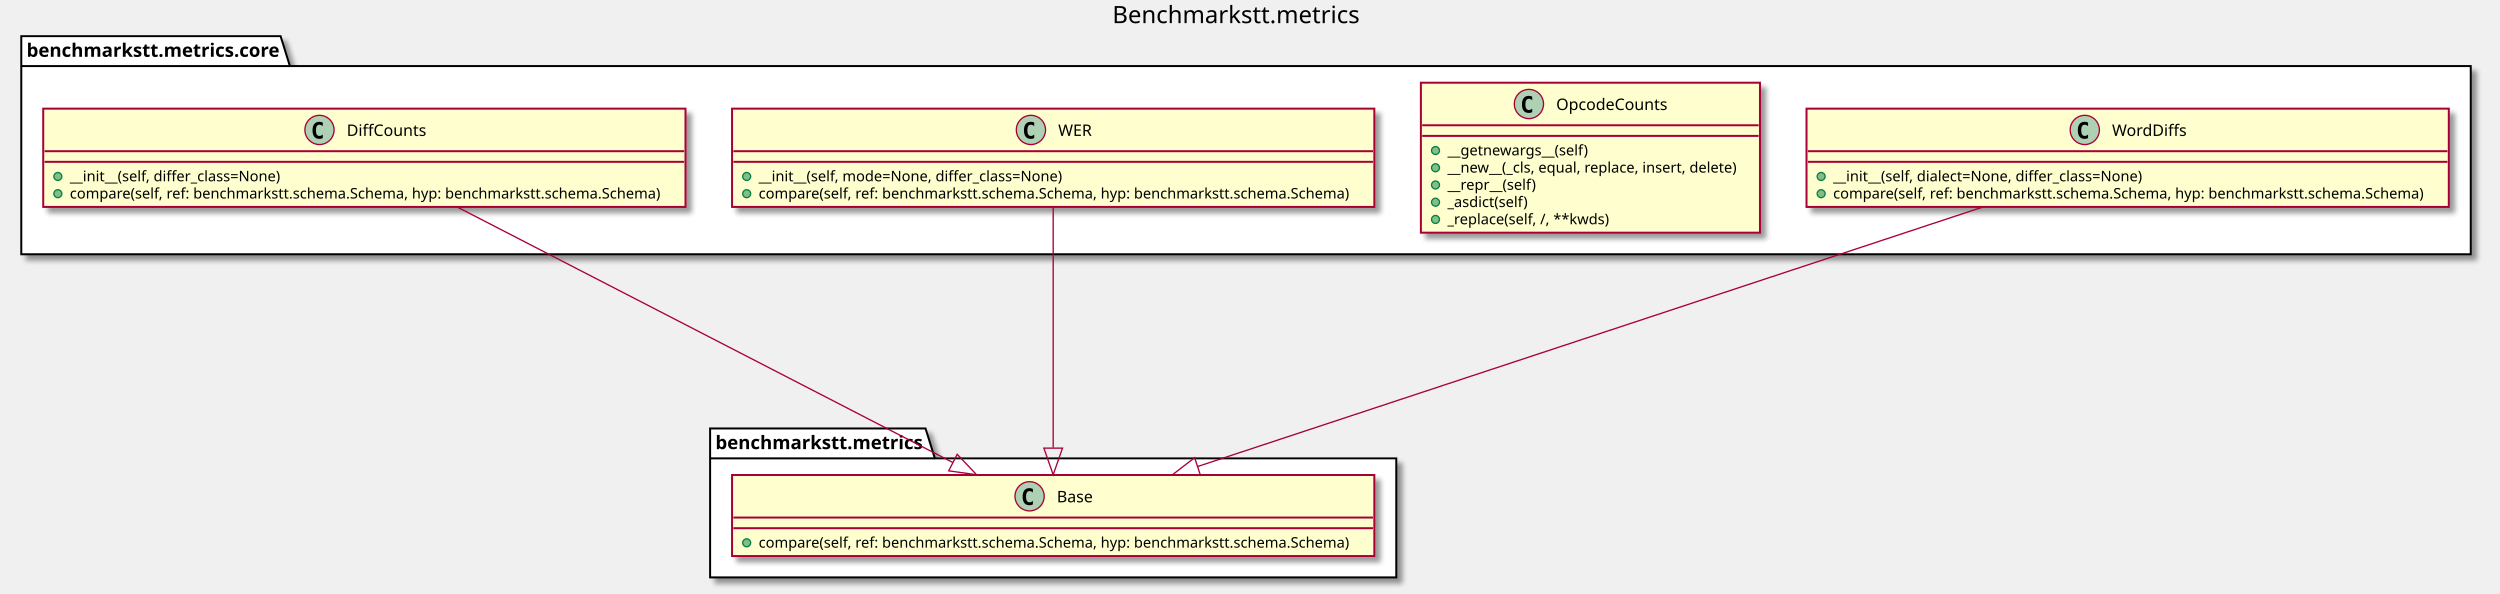
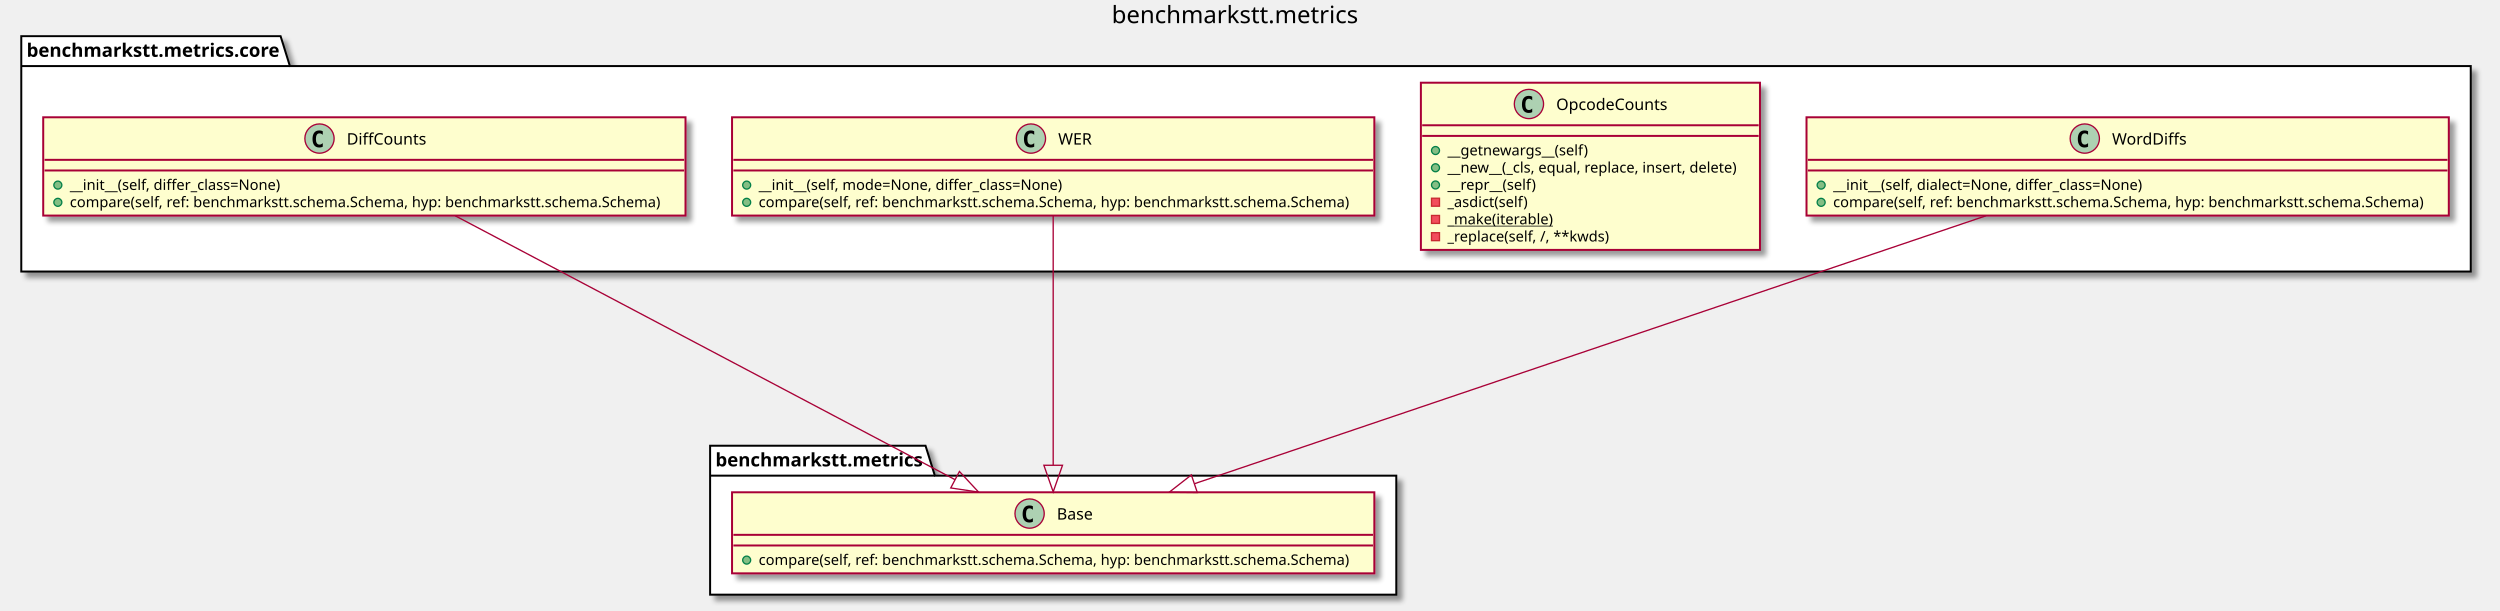
- <svg xmlns="http://www.w3.org/2000/svg" xmlns:xlink="http://www.w3.org/1999/xlink" contentScriptType="application/ecmascript" contentStyleType="text/css" height="446px" preserveAspectRatio="none" style="width:1880px;height:446px;" version="1.1" viewBox="0 0 1880 446" width="1880px" zoomAndPan="magnify">
+ <svg xmlns="http://www.w3.org/2000/svg" xmlns:xlink="http://www.w3.org/1999/xlink" contentScriptType="application/ecmascript" contentStyleType="text/css" height="459px" preserveAspectRatio="none" style="width:1880px;height:459px;" version="1.1" viewBox="0 0 1880 459" width="1880px" zoomAndPan="magnify">
  <defs>
-     <filter height="300%" id="f1aqsf6kfpi57u" width="300%" x="-1" y="-1">
+     <filter height="300%" id="fzij54e5nqq64" width="300%" x="-1" y="-1">
      <feGaussianBlur result="blurOut" stdDeviation="2.0" />
      <feColorMatrix in="blurOut" result="blurOut2" type="matrix" values="0 0 0 0 0 0 0 0 0 0 0 0 0 0 0 0 0 0 .4 0" />
      <feOffset dx="4.0" dy="4.0" in="blurOut2" result="blurOut3" />
      <feBlend in="SourceGraphic" in2="blurOut3" mode="normal" />
    </filter>
  </defs>
  <g>
-     <text fill="#000000" font-family="sans-serif" font-size="18" lengthAdjust="spacingAndGlyphs" textLength="189" x="836.5" y="17.402">Benchmarkstt.metrics</text>
-     <polygon fill="#FFFFFF" filter="url(#f1aqsf6kfpi57u)" points="534,322.199,696,322.199,703,344.688,1050,344.688,1050,434.199,534,434.199,534,322.199" style="stroke: #000000; stroke-width: 1.5;" />
-     <line style="stroke: #000000; stroke-width: 1.5;" x1="534" x2="703" y1="344.688" y2="344.688" />
-     <text fill="#000000" font-family="sans-serif" font-size="14" font-weight="bold" lengthAdjust="spacingAndGlyphs" textLength="156" x="538" y="337.734">benchmarkstt.metrics</text>
-     <polygon fill="#FFFFFF" filter="url(#f1aqsf6kfpi57u)" points="16,27.199,211,27.199,218,49.688,1858,49.688,1858,191.199,16,191.199,16,27.199" style="stroke: #000000; stroke-width: 1.5;" />
+     <text fill="#000000" font-family="sans-serif" font-size="18" lengthAdjust="spacingAndGlyphs" textLength="190" x="836" y="17.402">benchmarkstt.metrics</text>
+     <polygon fill="#FFFFFF" filter="url(#fzij54e5nqq64)" points="534,335.199,696,335.199,703,357.688,1050,357.688,1050,447.199,534,447.199,534,335.199" style="stroke: #000000; stroke-width: 1.5;" />
+     <line style="stroke: #000000; stroke-width: 1.5;" x1="534" x2="703" y1="357.688" y2="357.688" />
+     <text fill="#000000" font-family="sans-serif" font-size="14" font-weight="bold" lengthAdjust="spacingAndGlyphs" textLength="156" x="538" y="350.734">benchmarkstt.metrics</text>
+     <polygon fill="#FFFFFF" filter="url(#fzij54e5nqq64)" points="16,27.199,211,27.199,218,49.688,1858,49.688,1858,204.199,16,204.199,16,27.199" style="stroke: #000000; stroke-width: 1.5;" />
    <line style="stroke: #000000; stroke-width: 1.5;" x1="16" x2="218" y1="49.688" y2="49.688" />
    <text fill="#000000" font-family="sans-serif" font-size="14" font-weight="bold" lengthAdjust="spacingAndGlyphs" textLength="189" x="20" y="42.734">benchmarkstt.metrics.core</text>
    <a href="https://benchmarkstt.readthedocs.io/en/latest/modules/benchmarkstt.metrics.html#benchmarkstt.metrics.Base" target="_top" title="https://benchmarkstt.readthedocs.io/en/latest/modules/benchmarkstt.metrics.html#benchmarkstt.metrics.Base" xlink:actuate="onRequest" xlink:href="https://benchmarkstt.readthedocs.io/en/latest/modules/benchmarkstt.metrics.html#benchmarkstt.metrics.Base" xlink:show="new" xlink:title="https://benchmarkstt.readthedocs.io/en/latest/modules/benchmarkstt.metrics.html#benchmarkstt.metrics.Base" xlink:type="simple">
-       <rect fill="#FEFECE" filter="url(#f1aqsf6kfpi57u)" height="60.955" id="benchmarkstt.metrics.Base" style="stroke: #A80036; stroke-width: 1.5;" width="483" x="550.5" y="357.199" />
-       <ellipse cx="774.25" cy="373.199" fill="#ADD1B2" rx="11" ry="11" style="stroke: #A80036; stroke-width: 1.0;" />
-       <path d="M776.723,379.342 Q776.142,379.641 775.503,379.791 Q774.864,379.94 774.158,379.94 Q771.651,379.94 770.332,378.288 Q769.012,376.636 769.012,373.515 Q769.012,370.386 770.332,368.734 Q771.651,367.082 774.158,367.082 Q774.864,367.082 775.511,367.231 Q776.159,367.381 776.723,367.68 L776.723,370.402 Q776.092,369.821 775.499,369.551 Q774.905,369.282 774.274,369.282 Q772.93,369.282 772.245,370.348 Q771.56,371.415 771.56,373.515 Q771.56,375.607 772.245,376.674 Q772.93,377.74 774.274,377.74 Q774.905,377.74 775.499,377.471 Q776.092,377.201 776.723,376.62 Z " />
-       <text fill="#000000" font-family="sans-serif" font-size="12" lengthAdjust="spacingAndGlyphs" textLength="27" x="794.75" y="377.734">Base</text>
-       <line style="stroke: #A80036; stroke-width: 1.5;" x1="551.5" x2="1032.5" y1="389.199" y2="389.199" />
-       <line style="stroke: #A80036; stroke-width: 1.5;" x1="551.5" x2="1032.5" y1="397.199" y2="397.199" />
-       <ellipse cx="561.5" cy="408.199" fill="#84BE84" rx="3" ry="3" style="stroke: #038048; stroke-width: 1.0;" />
-       <text fill="#000000" font-family="sans-serif" font-size="11" lengthAdjust="spacingAndGlyphs" textLength="457" x="570.5" y="411.834">compare(self, ref: benchmarkstt.schema.Schema, hyp: benchmarkstt.schema.Schema)</text>
+       <rect fill="#FEFECE" filter="url(#fzij54e5nqq64)" height="60.955" id="benchmarkstt.metrics.Base" style="stroke: #A80036; stroke-width: 1.5;" width="483" x="550.5" y="370.199" />
+       <ellipse cx="774.25" cy="386.199" fill="#ADD1B2" rx="11" ry="11" style="stroke: #A80036; stroke-width: 1.0;" />
+       <path d="M776.723,392.342 Q776.142,392.641 775.503,392.791 Q774.864,392.94 774.158,392.94 Q771.651,392.94 770.332,391.288 Q769.012,389.636 769.012,386.515 Q769.012,383.386 770.332,381.734 Q771.651,380.082 774.158,380.082 Q774.864,380.082 775.511,380.231 Q776.159,380.381 776.723,380.68 L776.723,383.402 Q776.092,382.821 775.499,382.551 Q774.905,382.282 774.274,382.282 Q772.93,382.282 772.245,383.348 Q771.56,384.415 771.56,386.515 Q771.56,388.607 772.245,389.674 Q772.93,390.74 774.274,390.74 Q774.905,390.74 775.499,390.471 Q776.092,390.201 776.723,389.62 Z " />
+       <text fill="#000000" font-family="sans-serif" font-size="12" lengthAdjust="spacingAndGlyphs" textLength="27" x="794.75" y="390.734">Base</text>
+       <line style="stroke: #A80036; stroke-width: 1.5;" x1="551.5" x2="1032.5" y1="402.199" y2="402.199" />
+       <line style="stroke: #A80036; stroke-width: 1.5;" x1="551.5" x2="1032.5" y1="410.199" y2="410.199" />
+       <ellipse cx="561.5" cy="421.199" fill="#84BE84" rx="3" ry="3" style="stroke: #038048; stroke-width: 1.0;" />
+       <text fill="#000000" font-family="sans-serif" font-size="11" lengthAdjust="spacingAndGlyphs" textLength="457" x="570.5" y="424.834">compare(self, ref: benchmarkstt.schema.Schema, hyp: benchmarkstt.schema.Schema)</text>
    </a>
    <a href="https://benchmarkstt.readthedocs.io/en/latest/modules/benchmarkstt.metrics.core.html#benchmarkstt.metrics.core.DiffCounts" target="_top" title="https://benchmarkstt.readthedocs.io/en/latest/modules/benchmarkstt.metrics.core.html#benchmarkstt.metrics.core.DiffCounts" xlink:actuate="onRequest" xlink:href="https://benchmarkstt.readthedocs.io/en/latest/modules/benchmarkstt.metrics.core.html#benchmarkstt.metrics.core.DiffCounts" xlink:show="new" xlink:title="https://benchmarkstt.readthedocs.io/en/latest/modules/benchmarkstt.metrics.core.html#benchmarkstt.metrics.core.DiffCounts" xlink:type="simple">
-       <rect fill="#FEFECE" filter="url(#f1aqsf6kfpi57u)" height="73.91" id="benchmarkstt.metrics.core.DiffCounts" style="stroke: #A80036; stroke-width: 1.5;" width="483" x="32.5" y="81.699" />
-       <ellipse cx="240.25" cy="97.699" fill="#ADD1B2" rx="11" ry="11" style="stroke: #A80036; stroke-width: 1.0;" />
-       <path d="M242.723,103.842 Q242.142,104.141 241.503,104.29 Q240.864,104.44 240.158,104.44 Q237.651,104.44 236.332,102.788 Q235.012,101.136 235.012,98.015 Q235.012,94.886 236.332,93.234 Q237.651,91.582 240.158,91.582 Q240.864,91.582 241.511,91.731 Q242.159,91.881 242.723,92.18 L242.723,94.902 Q242.092,94.321 241.499,94.052 Q240.905,93.782 240.274,93.782 Q238.93,93.782 238.245,94.848 Q237.56,95.915 237.56,98.015 Q237.56,100.107 238.245,101.174 Q238.93,102.24 240.274,102.24 Q240.905,102.24 241.499,101.971 Q242.092,101.701 242.723,101.12 Z " />
-       <text fill="#000000" font-family="sans-serif" font-size="12" lengthAdjust="spacingAndGlyphs" textLength="59" x="260.75" y="102.234">DiffCounts</text>
-       <line style="stroke: #A80036; stroke-width: 1.5;" x1="33.5" x2="514.5" y1="113.699" y2="113.699" />
-       <line style="stroke: #A80036; stroke-width: 1.5;" x1="33.5" x2="514.5" y1="121.699" y2="121.699" />
-       <ellipse cx="43.5" cy="132.699" fill="#84BE84" rx="3" ry="3" style="stroke: #038048; stroke-width: 1.0;" />
-       <text fill="#000000" font-family="sans-serif" font-size="11" lengthAdjust="spacingAndGlyphs" textLength="173" x="52.5" y="136.334">__init__(self, differ_class=None)</text>
-       <ellipse cx="43.5" cy="145.654" fill="#84BE84" rx="3" ry="3" style="stroke: #038048; stroke-width: 1.0;" />
-       <text fill="#000000" font-family="sans-serif" font-size="11" lengthAdjust="spacingAndGlyphs" textLength="457" x="52.5" y="149.289">compare(self, ref: benchmarkstt.schema.Schema, hyp: benchmarkstt.schema.Schema)</text>
+       <rect fill="#FEFECE" filter="url(#fzij54e5nqq64)" height="73.91" id="benchmarkstt.metrics.core.DiffCounts" style="stroke: #A80036; stroke-width: 1.5;" width="483" x="32.5" y="88.199" />
+       <ellipse cx="240.25" cy="104.199" fill="#ADD1B2" rx="11" ry="11" style="stroke: #A80036; stroke-width: 1.0;" />
+       <path d="M242.723,110.342 Q242.142,110.641 241.503,110.79 Q240.864,110.94 240.158,110.94 Q237.651,110.94 236.332,109.288 Q235.012,107.636 235.012,104.515 Q235.012,101.386 236.332,99.734 Q237.651,98.082 240.158,98.082 Q240.864,98.082 241.511,98.231 Q242.159,98.381 242.723,98.68 L242.723,101.402 Q242.092,100.821 241.499,100.552 Q240.905,100.282 240.274,100.282 Q238.93,100.282 238.245,101.348 Q237.56,102.415 237.56,104.515 Q237.56,106.607 238.245,107.674 Q238.93,108.74 240.274,108.74 Q240.905,108.74 241.499,108.471 Q242.092,108.201 242.723,107.62 Z " />
+       <text fill="#000000" font-family="sans-serif" font-size="12" lengthAdjust="spacingAndGlyphs" textLength="59" x="260.75" y="108.734">DiffCounts</text>
+       <line style="stroke: #A80036; stroke-width: 1.5;" x1="33.5" x2="514.5" y1="120.199" y2="120.199" />
+       <line style="stroke: #A80036; stroke-width: 1.5;" x1="33.5" x2="514.5" y1="128.199" y2="128.199" />
+       <ellipse cx="43.5" cy="139.199" fill="#84BE84" rx="3" ry="3" style="stroke: #038048; stroke-width: 1.0;" />
+       <text fill="#000000" font-family="sans-serif" font-size="11" lengthAdjust="spacingAndGlyphs" textLength="173" x="52.5" y="142.834">__init__(self, differ_class=None)</text>
+       <ellipse cx="43.5" cy="152.154" fill="#84BE84" rx="3" ry="3" style="stroke: #038048; stroke-width: 1.0;" />
+       <text fill="#000000" font-family="sans-serif" font-size="11" lengthAdjust="spacingAndGlyphs" textLength="457" x="52.5" y="155.789">compare(self, ref: benchmarkstt.schema.Schema, hyp: benchmarkstt.schema.Schema)</text>
    </a>
    <a href="https://benchmarkstt.readthedocs.io/en/latest/modules/benchmarkstt.metrics.core.html#benchmarkstt.metrics.core.OpcodeCounts" target="_top" title="https://benchmarkstt.readthedocs.io/en/latest/modules/benchmarkstt.metrics.core.html#benchmarkstt.metrics.core.OpcodeCounts" xlink:actuate="onRequest" xlink:href="https://benchmarkstt.readthedocs.io/en/latest/modules/benchmarkstt.metrics.core.html#benchmarkstt.metrics.core.OpcodeCounts" xlink:show="new" xlink:title="https://benchmarkstt.readthedocs.io/en/latest/modules/benchmarkstt.metrics.core.html#benchmarkstt.metrics.core.OpcodeCounts" xlink:type="simple">
-       <rect fill="#FEFECE" filter="url(#f1aqsf6kfpi57u)" height="112.775" id="benchmarkstt.metrics.core.OpcodeCounts" style="stroke: #A80036; stroke-width: 1.5;" width="255" x="1068.5" y="62.199" />
+       <rect fill="#FEFECE" filter="url(#fzij54e5nqq64)" height="125.731" id="benchmarkstt.metrics.core.OpcodeCounts" style="stroke: #A80036; stroke-width: 1.5;" width="255" x="1068.5" y="62.199" />
      <ellipse cx="1149.75" cy="78.199" fill="#ADD1B2" rx="11" ry="11" style="stroke: #A80036; stroke-width: 1.0;" />
      <path d="M1152.223,84.342 Q1151.642,84.641 1151.003,84.79 Q1150.364,84.94 1149.658,84.94 Q1147.151,84.94 1145.832,83.288 Q1144.512,81.636 1144.512,78.515 Q1144.512,75.386 1145.832,73.734 Q1147.151,72.082 1149.658,72.082 Q1150.364,72.082 1151.011,72.231 Q1151.659,72.381 1152.223,72.68 L1152.223,75.402 Q1151.592,74.821 1150.999,74.552 Q1150.405,74.282 1149.774,74.282 Q1148.43,74.282 1147.745,75.348 Q1147.06,76.415 1147.06,78.515 Q1147.06,80.607 1147.745,81.674 Q1148.43,82.74 1149.774,82.74 Q1150.405,82.74 1150.999,82.471 Q1151.592,82.201 1152.223,81.62 Z " />
      <text fill="#000000" font-family="sans-serif" font-size="12" lengthAdjust="spacingAndGlyphs" textLength="84" x="1170.25" y="82.734">OpcodeCounts</text>
      <line style="stroke: #A80036; stroke-width: 1.5;" x1="1069.5" x2="1322.5" y1="94.199" y2="94.199" />
      <line style="stroke: #A80036; stroke-width: 1.5;" x1="1069.5" x2="1322.5" y1="102.199" y2="102.199" />
      <ellipse cx="1079.5" cy="113.199" fill="#84BE84" rx="3" ry="3" style="stroke: #038048; stroke-width: 1.0;" />
      <text fill="#000000" font-family="sans-serif" font-size="11" lengthAdjust="spacingAndGlyphs" textLength="113" x="1088.5" y="116.834">__getnewargs__(self)</text>
      <ellipse cx="1079.5" cy="126.154" fill="#84BE84" rx="3" ry="3" style="stroke: #038048; stroke-width: 1.0;" />
      <text fill="#000000" font-family="sans-serif" font-size="11" lengthAdjust="spacingAndGlyphs" textLength="229" x="1088.5" y="129.789">__new__(_cls, equal, replace, insert, delete)</text>
      <ellipse cx="1079.5" cy="139.109" fill="#84BE84" rx="3" ry="3" style="stroke: #038048; stroke-width: 1.0;" />
      <text fill="#000000" font-family="sans-serif" font-size="11" lengthAdjust="spacingAndGlyphs" textLength="74" x="1088.5" y="142.744">__repr__(self)</text>
-       <ellipse cx="1079.5" cy="152.065" fill="#84BE84" rx="3" ry="3" style="stroke: #038048; stroke-width: 1.0;" />
+       <rect fill="#F24D5C" height="6" style="stroke: #C82930; stroke-width: 1.0;" width="6" x="1076.5" y="149.065" />
      <text fill="#000000" font-family="sans-serif" font-size="11" lengthAdjust="spacingAndGlyphs" textLength="65" x="1088.5" y="155.699">_asdict(self)</text>
-       <ellipse cx="1079.5" cy="165.019" fill="#84BE84" rx="3" ry="3" style="stroke: #038048; stroke-width: 1.0;" />
-       <text fill="#000000" font-family="sans-serif" font-size="11" lengthAdjust="spacingAndGlyphs" textLength="127" x="1088.5" y="168.654">_replace(self, /, **kwds)</text>
+       <rect fill="#F24D5C" height="6" style="stroke: #C82930; stroke-width: 1.0;" width="6" x="1076.5" y="162.019" />
+       <text fill="#000000" font-family="sans-serif" font-size="11" lengthAdjust="spacingAndGlyphs" text-decoration="underline" textLength="82" x="1088.5" y="168.654">_make(iterable)</text>
+       <rect fill="#F24D5C" height="6" style="stroke: #C82930; stroke-width: 1.0;" width="6" x="1076.5" y="174.975" />
+       <text fill="#000000" font-family="sans-serif" font-size="11" lengthAdjust="spacingAndGlyphs" textLength="127" x="1088.5" y="181.609">_replace(self, /, **kwds)</text>
    </a>
    <a href="https://benchmarkstt.readthedocs.io/en/latest/modules/benchmarkstt.metrics.core.html#benchmarkstt.metrics.core.WER" target="_top" title="https://benchmarkstt.readthedocs.io/en/latest/modules/benchmarkstt.metrics.core.html#benchmarkstt.metrics.core.WER" xlink:actuate="onRequest" xlink:href="https://benchmarkstt.readthedocs.io/en/latest/modules/benchmarkstt.metrics.core.html#benchmarkstt.metrics.core.WER" xlink:show="new" xlink:title="https://benchmarkstt.readthedocs.io/en/latest/modules/benchmarkstt.metrics.core.html#benchmarkstt.metrics.core.WER" xlink:type="simple">
-       <rect fill="#FEFECE" filter="url(#f1aqsf6kfpi57u)" height="73.91" id="benchmarkstt.metrics.core.WER" style="stroke: #A80036; stroke-width: 1.5;" width="483" x="550.5" y="81.699" />
-       <ellipse cx="775.25" cy="97.699" fill="#ADD1B2" rx="11" ry="11" style="stroke: #A80036; stroke-width: 1.0;" />
-       <path d="M777.723,103.842 Q777.142,104.141 776.503,104.29 Q775.864,104.44 775.158,104.44 Q772.651,104.44 771.332,102.788 Q770.012,101.136 770.012,98.015 Q770.012,94.886 771.332,93.234 Q772.651,91.582 775.158,91.582 Q775.864,91.582 776.511,91.731 Q777.159,91.881 777.723,92.18 L777.723,94.902 Q777.092,94.321 776.499,94.052 Q775.905,93.782 775.274,93.782 Q773.93,93.782 773.245,94.848 Q772.56,95.915 772.56,98.015 Q772.56,100.107 773.245,101.174 Q773.93,102.24 775.274,102.24 Q775.905,102.24 776.499,101.971 Q777.092,101.701 777.723,101.12 Z " />
-       <text fill="#000000" font-family="sans-serif" font-size="12" lengthAdjust="spacingAndGlyphs" textLength="25" x="795.75" y="102.234">WER</text>
-       <line style="stroke: #A80036; stroke-width: 1.5;" x1="551.5" x2="1032.5" y1="113.699" y2="113.699" />
-       <line style="stroke: #A80036; stroke-width: 1.5;" x1="551.5" x2="1032.5" y1="121.699" y2="121.699" />
-       <ellipse cx="561.5" cy="132.699" fill="#84BE84" rx="3" ry="3" style="stroke: #038048; stroke-width: 1.0;" />
-       <text fill="#000000" font-family="sans-serif" font-size="11" lengthAdjust="spacingAndGlyphs" textLength="246" x="570.5" y="136.334">__init__(self, mode=None, differ_class=None)</text>
-       <ellipse cx="561.5" cy="145.654" fill="#84BE84" rx="3" ry="3" style="stroke: #038048; stroke-width: 1.0;" />
-       <text fill="#000000" font-family="sans-serif" font-size="11" lengthAdjust="spacingAndGlyphs" textLength="457" x="570.5" y="149.289">compare(self, ref: benchmarkstt.schema.Schema, hyp: benchmarkstt.schema.Schema)</text>
+       <rect fill="#FEFECE" filter="url(#fzij54e5nqq64)" height="73.91" id="benchmarkstt.metrics.core.WER" style="stroke: #A80036; stroke-width: 1.5;" width="483" x="550.5" y="88.199" />
+       <ellipse cx="775.25" cy="104.199" fill="#ADD1B2" rx="11" ry="11" style="stroke: #A80036; stroke-width: 1.0;" />
+       <path d="M777.723,110.342 Q777.142,110.641 776.503,110.79 Q775.864,110.94 775.158,110.94 Q772.651,110.94 771.332,109.288 Q770.012,107.636 770.012,104.515 Q770.012,101.386 771.332,99.734 Q772.651,98.082 775.158,98.082 Q775.864,98.082 776.511,98.231 Q777.159,98.381 777.723,98.68 L777.723,101.402 Q777.092,100.821 776.499,100.552 Q775.905,100.282 775.274,100.282 Q773.93,100.282 773.245,101.348 Q772.56,102.415 772.56,104.515 Q772.56,106.607 773.245,107.674 Q773.93,108.74 775.274,108.74 Q775.905,108.74 776.499,108.471 Q777.092,108.201 777.723,107.62 Z " />
+       <text fill="#000000" font-family="sans-serif" font-size="12" lengthAdjust="spacingAndGlyphs" textLength="25" x="795.75" y="108.734">WER</text>
+       <line style="stroke: #A80036; stroke-width: 1.5;" x1="551.5" x2="1032.5" y1="120.199" y2="120.199" />
+       <line style="stroke: #A80036; stroke-width: 1.5;" x1="551.5" x2="1032.5" y1="128.199" y2="128.199" />
+       <ellipse cx="561.5" cy="139.199" fill="#84BE84" rx="3" ry="3" style="stroke: #038048; stroke-width: 1.0;" />
+       <text fill="#000000" font-family="sans-serif" font-size="11" lengthAdjust="spacingAndGlyphs" textLength="246" x="570.5" y="142.834">__init__(self, mode=None, differ_class=None)</text>
+       <ellipse cx="561.5" cy="152.154" fill="#84BE84" rx="3" ry="3" style="stroke: #038048; stroke-width: 1.0;" />
+       <text fill="#000000" font-family="sans-serif" font-size="11" lengthAdjust="spacingAndGlyphs" textLength="457" x="570.5" y="155.789">compare(self, ref: benchmarkstt.schema.Schema, hyp: benchmarkstt.schema.Schema)</text>
    </a>
    <a href="https://benchmarkstt.readthedocs.io/en/latest/modules/benchmarkstt.metrics.core.html#benchmarkstt.metrics.core.WordDiffs" target="_top" title="https://benchmarkstt.readthedocs.io/en/latest/modules/benchmarkstt.metrics.core.html#benchmarkstt.metrics.core.WordDiffs" xlink:actuate="onRequest" xlink:href="https://benchmarkstt.readthedocs.io/en/latest/modules/benchmarkstt.metrics.core.html#benchmarkstt.metrics.core.WordDiffs" xlink:show="new" xlink:title="https://benchmarkstt.readthedocs.io/en/latest/modules/benchmarkstt.metrics.core.html#benchmarkstt.metrics.core.WordDiffs" xlink:type="simple">
-       <rect fill="#FEFECE" filter="url(#f1aqsf6kfpi57u)" height="73.91" id="benchmarkstt.metrics.core.WordDiffs" style="stroke: #A80036; stroke-width: 1.5;" width="483" x="1358.5" y="81.699" />
-       <ellipse cx="1567.75" cy="97.699" fill="#ADD1B2" rx="11" ry="11" style="stroke: #A80036; stroke-width: 1.0;" />
-       <path d="M1570.223,103.842 Q1569.642,104.141 1569.003,104.29 Q1568.364,104.44 1567.658,104.44 Q1565.151,104.44 1563.832,102.788 Q1562.512,101.136 1562.512,98.015 Q1562.512,94.886 1563.832,93.234 Q1565.151,91.582 1567.658,91.582 Q1568.364,91.582 1569.011,91.731 Q1569.659,91.881 1570.223,92.18 L1570.223,94.902 Q1569.592,94.321 1568.999,94.052 Q1568.405,93.782 1567.774,93.782 Q1566.43,93.782 1565.745,94.848 Q1565.06,95.915 1565.06,98.015 Q1565.06,100.107 1565.745,101.174 Q1566.43,102.24 1567.774,102.24 Q1568.405,102.24 1568.999,101.971 Q1569.592,101.701 1570.223,101.12 Z " />
-       <text fill="#000000" font-family="sans-serif" font-size="12" lengthAdjust="spacingAndGlyphs" textLength="56" x="1588.25" y="102.234">WordDiffs</text>
-       <line style="stroke: #A80036; stroke-width: 1.5;" x1="1359.5" x2="1840.5" y1="113.699" y2="113.699" />
-       <line style="stroke: #A80036; stroke-width: 1.5;" x1="1359.5" x2="1840.5" y1="121.699" y2="121.699" />
-       <ellipse cx="1369.5" cy="132.699" fill="#84BE84" rx="3" ry="3" style="stroke: #038048; stroke-width: 1.0;" />
-       <text fill="#000000" font-family="sans-serif" font-size="11" lengthAdjust="spacingAndGlyphs" textLength="251" x="1378.5" y="136.334">__init__(self, dialect=None, differ_class=None)</text>
-       <ellipse cx="1369.5" cy="145.654" fill="#84BE84" rx="3" ry="3" style="stroke: #038048; stroke-width: 1.0;" />
-       <text fill="#000000" font-family="sans-serif" font-size="11" lengthAdjust="spacingAndGlyphs" textLength="457" x="1378.5" y="149.289">compare(self, ref: benchmarkstt.schema.Schema, hyp: benchmarkstt.schema.Schema)</text>
+       <rect fill="#FEFECE" filter="url(#fzij54e5nqq64)" height="73.91" id="benchmarkstt.metrics.core.WordDiffs" style="stroke: #A80036; stroke-width: 1.5;" width="483" x="1358.5" y="88.199" />
+       <ellipse cx="1567.75" cy="104.199" fill="#ADD1B2" rx="11" ry="11" style="stroke: #A80036; stroke-width: 1.0;" />
+       <path d="M1570.223,110.342 Q1569.642,110.641 1569.003,110.79 Q1568.364,110.94 1567.658,110.94 Q1565.151,110.94 1563.832,109.288 Q1562.512,107.636 1562.512,104.515 Q1562.512,101.386 1563.832,99.734 Q1565.151,98.082 1567.658,98.082 Q1568.364,98.082 1569.011,98.231 Q1569.659,98.381 1570.223,98.68 L1570.223,101.402 Q1569.592,100.821 1568.999,100.552 Q1568.405,100.282 1567.774,100.282 Q1566.43,100.282 1565.745,101.348 Q1565.06,102.415 1565.06,104.515 Q1565.06,106.607 1565.745,107.674 Q1566.43,108.74 1567.774,108.74 Q1568.405,108.74 1568.999,108.471 Q1569.592,108.201 1570.223,107.62 Z " />
+       <text fill="#000000" font-family="sans-serif" font-size="12" lengthAdjust="spacingAndGlyphs" textLength="56" x="1588.25" y="108.734">WordDiffs</text>
+       <line style="stroke: #A80036; stroke-width: 1.5;" x1="1359.5" x2="1840.5" y1="120.199" y2="120.199" />
+       <line style="stroke: #A80036; stroke-width: 1.5;" x1="1359.5" x2="1840.5" y1="128.199" y2="128.199" />
+       <ellipse cx="1369.5" cy="139.199" fill="#84BE84" rx="3" ry="3" style="stroke: #038048; stroke-width: 1.0;" />
+       <text fill="#000000" font-family="sans-serif" font-size="11" lengthAdjust="spacingAndGlyphs" textLength="251" x="1378.5" y="142.834">__init__(self, dialect=None, differ_class=None)</text>
+       <ellipse cx="1369.5" cy="152.154" fill="#84BE84" rx="3" ry="3" style="stroke: #038048; stroke-width: 1.0;" />
+       <text fill="#000000" font-family="sans-serif" font-size="11" lengthAdjust="spacingAndGlyphs" textLength="457" x="1378.5" y="155.789">compare(self, ref: benchmarkstt.schema.Schema, hyp: benchmarkstt.schema.Schema)</text>
    </a>
-     <path d="M343.86,155.709 C441.09,205.829 616.52,296.249 716.61,347.839 " fill="none" id="benchmarkstt.metrics.core.DiffCounts-&gt;benchmarkstt.metrics.Base" style="stroke: #A80036; stroke-width: 1.0;" />
-     <polygon fill="none" points="719.82,341.619,734.39,357.009,713.41,354.059,719.82,341.619" style="stroke: #A80036; stroke-width: 1.0;" />
-     <path d="M792,155.709 C792,202.389 792,284.059 792,336.719 " fill="none" id="benchmarkstt.metrics.core.WER-&gt;benchmarkstt.metrics.Base" style="stroke: #A80036; stroke-width: 1.0;" />
-     <polygon fill="none" points="799,337.009,792,357.009,785,337.009,799,337.009" style="stroke: #A80036; stroke-width: 1.0;" />
-     <path d="M1491.03,155.709 C1336.43,206.799 1055.09,299.759 900.66,350.789 " fill="none" id="benchmarkstt.metrics.core.WordDiffs-&gt;benchmarkstt.metrics.Base" style="stroke: #A80036; stroke-width: 1.0;" />
-     <polygon fill="none" points="902.75,357.479,881.56,357.099,898.36,344.179,902.75,357.479" style="stroke: #A80036; stroke-width: 1.0;" />
+     <path d="M342.25,162.239 C439.63,213.649 617.72,307.679 718.1,360.679 " fill="none" id="benchmarkstt.metrics.core.DiffCounts-&gt;benchmarkstt.metrics.Base" style="stroke: #A80036; stroke-width: 1.0;" />
+     <polygon fill="none" points="721.49,354.549,735.91,370.079,714.95,366.939,721.49,354.549" style="stroke: #A80036; stroke-width: 1.0;" />
+     <path d="M792,162.239 C792,210.279 792,295.529 792,349.749 " fill="none" id="benchmarkstt.metrics.core.WER-&gt;benchmarkstt.metrics.Base" style="stroke: #A80036; stroke-width: 1.0;" />
+     <polygon fill="none" points="799,349.879,792,369.879,785,349.879,799,349.879" style="stroke: #A80036; stroke-width: 1.0;" />
+     <path d="M1493.54,162.239 C1338.71,214.639 1053.06,311.329 898.32,363.709 " fill="none" id="benchmarkstt.metrics.core.WordDiffs-&gt;benchmarkstt.metrics.Base" style="stroke: #A80036; stroke-width: 1.0;" />
+     <polygon fill="none" points="900.39,370.399,879.2,370.179,895.9,357.139,900.39,370.399" style="stroke: #A80036; stroke-width: 1.0;" />
  </g>
</svg>
